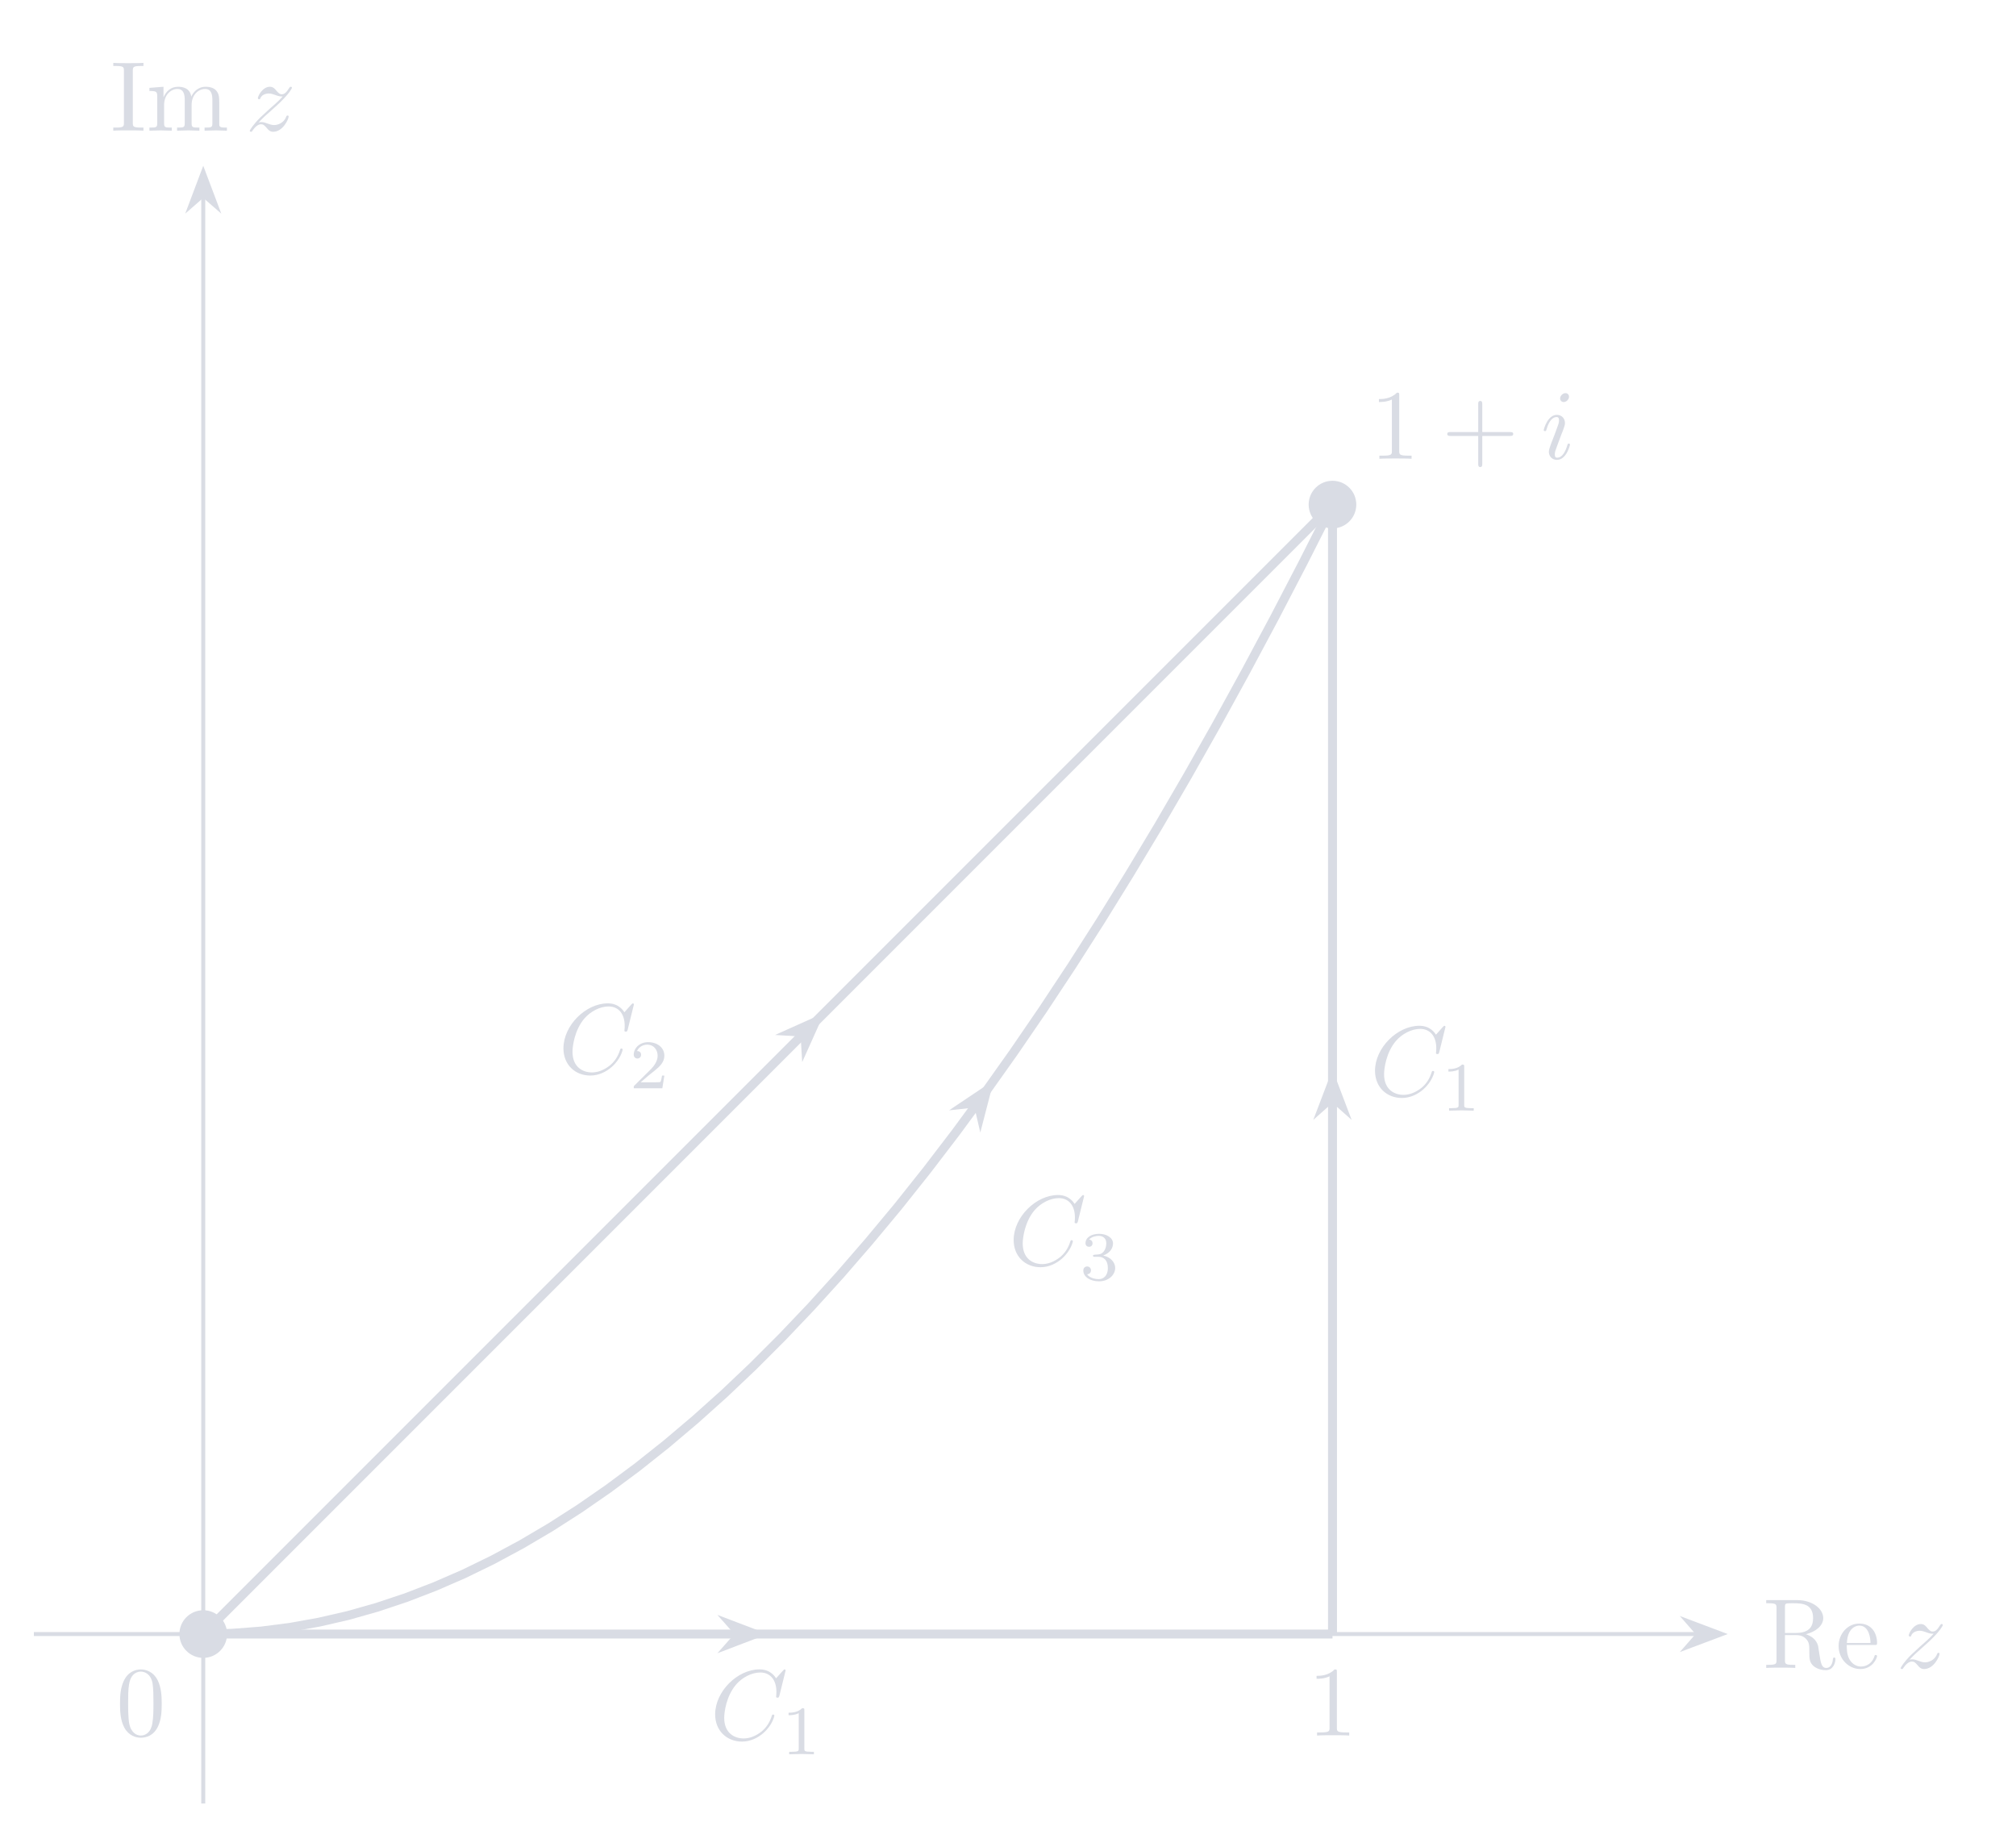
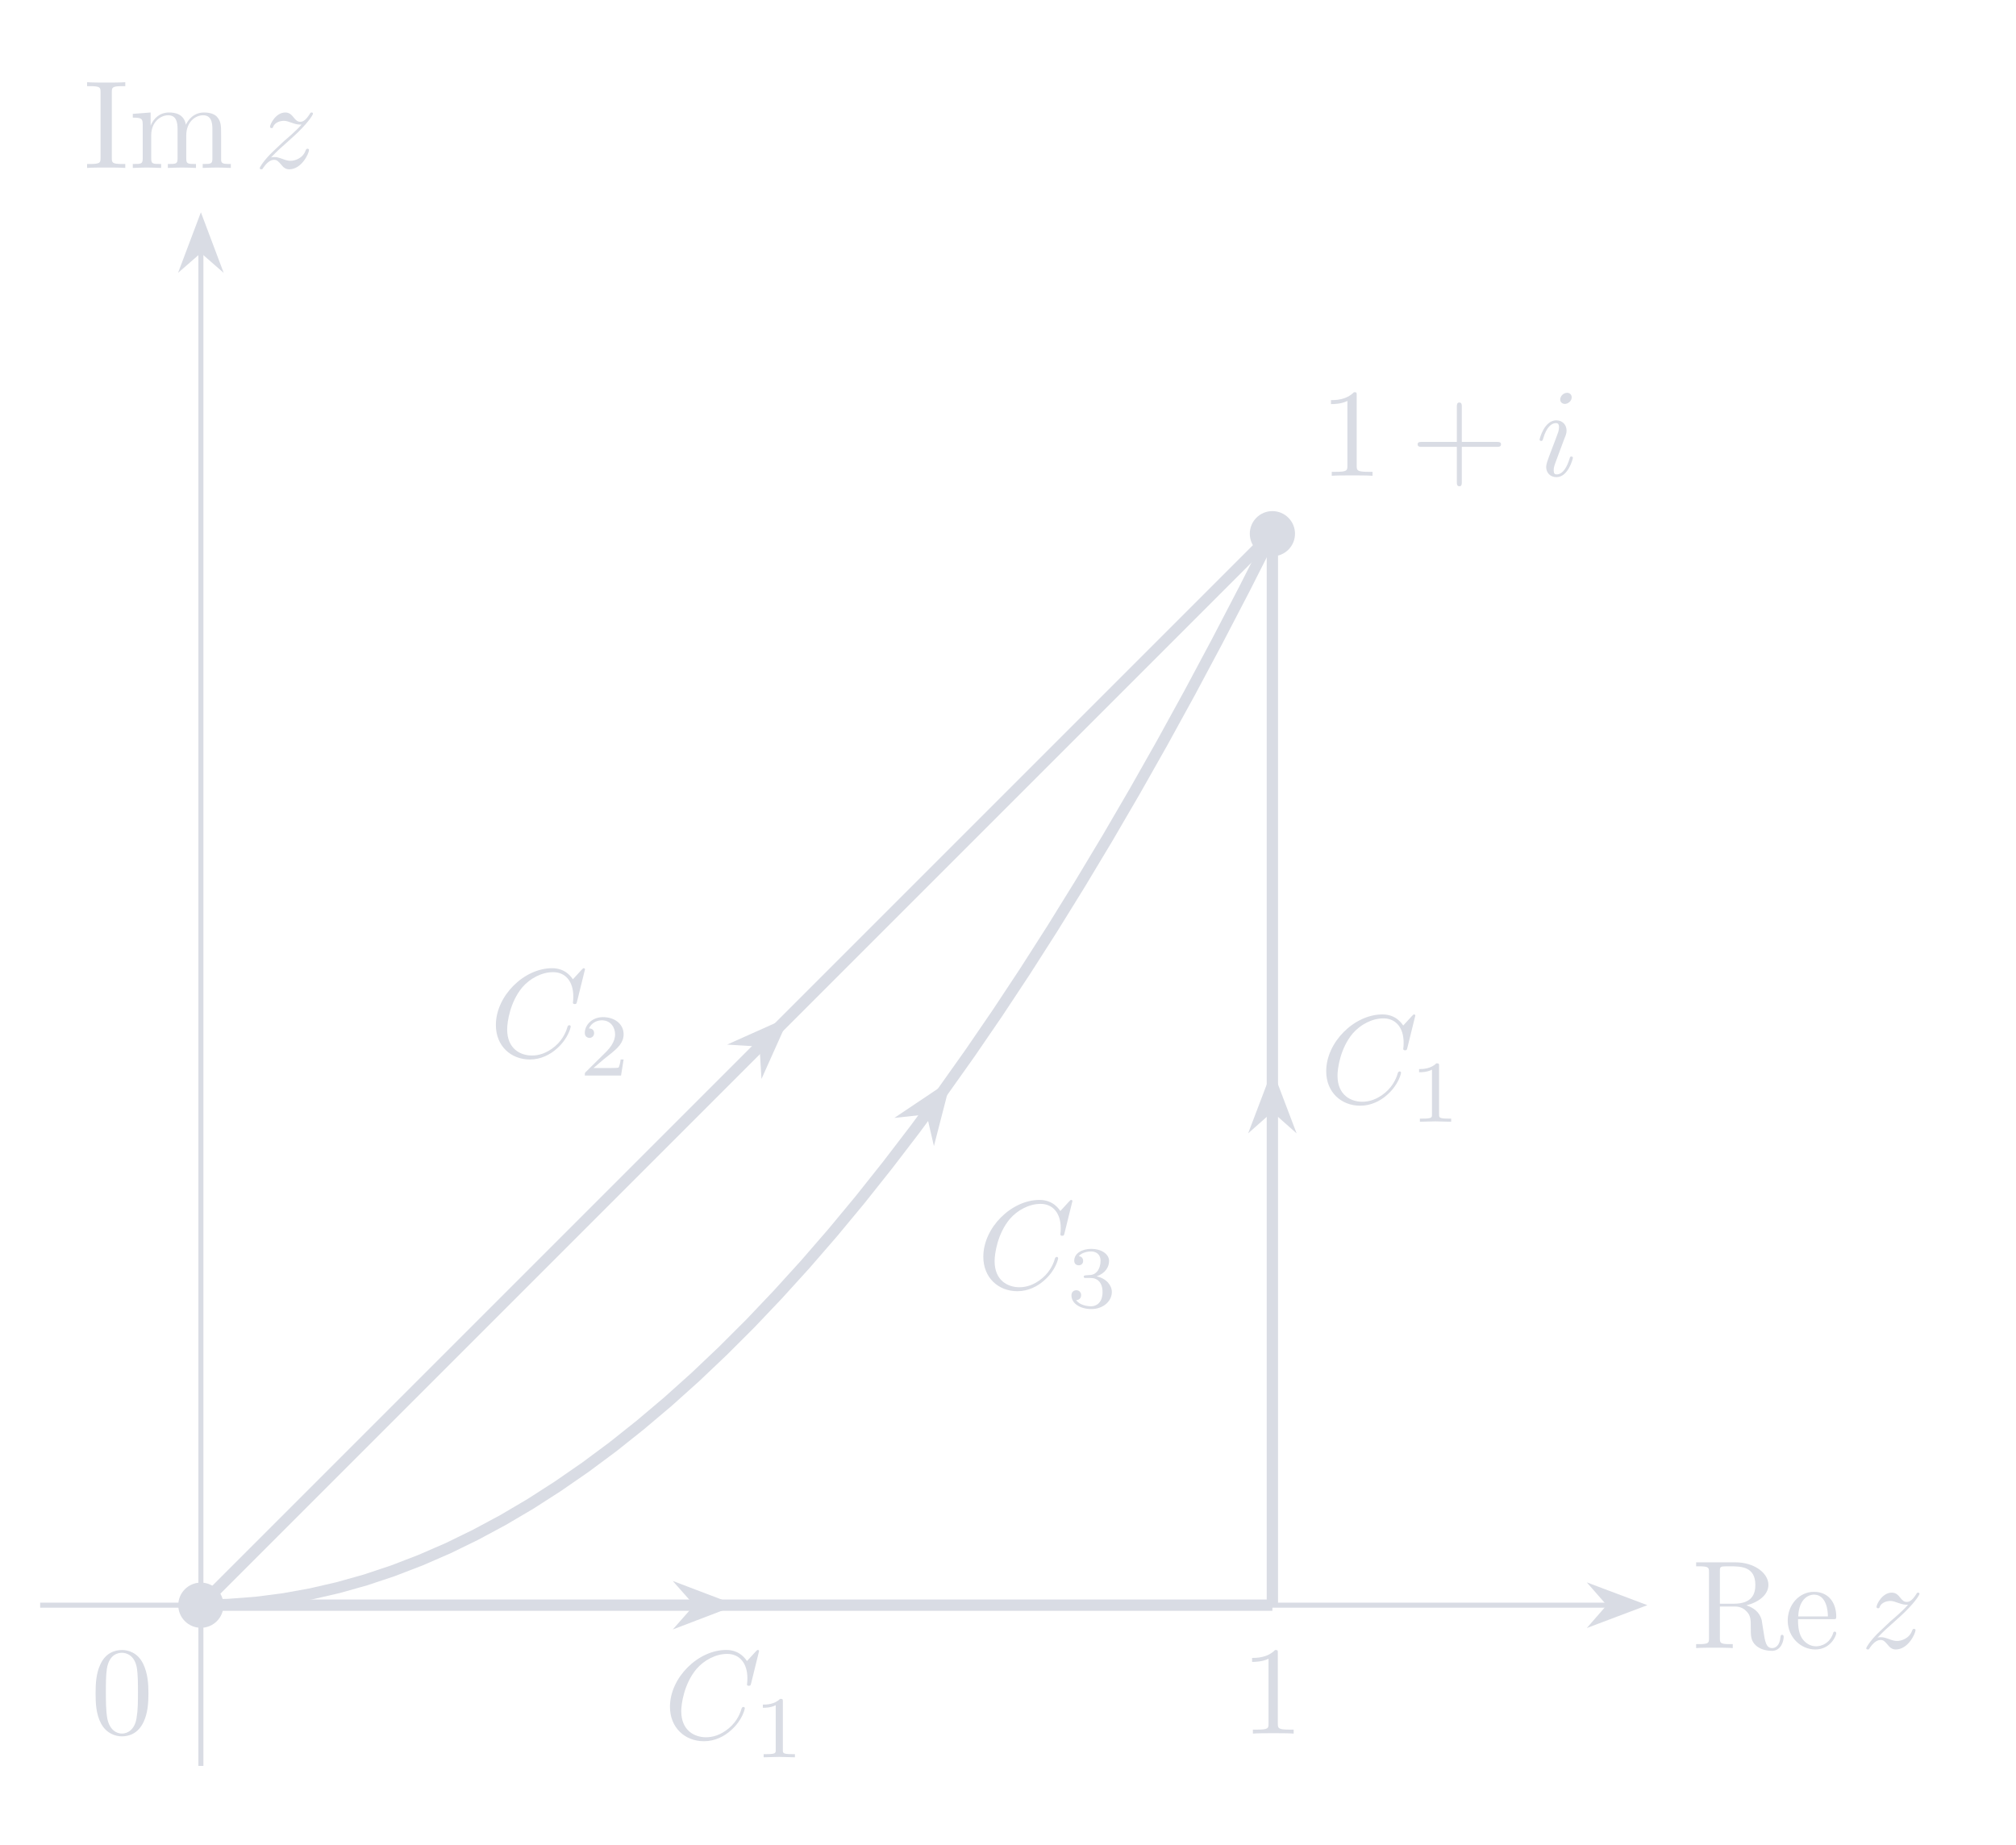
- <svg xmlns="http://www.w3.org/2000/svg" xmlns:xlink="http://www.w3.org/1999/xlink" width="282.22pt" height="257.93pt" viewBox="0 0 201.589 184.234">
+ <svg xmlns="http://www.w3.org/2000/svg" xmlns:xlink="http://www.w3.org/1999/xlink" width="222.70pt" height="203.80pt" viewBox="0 0 159.069 145.569">
  <defs>
    <g>
      <g id="glyph-0-0">
-         <path d="M 2.219 -3.5 L 2.219 -6.078 C 2.219 -6.297 2.219 -6.422 2.438 -6.453 C 2.547 -6.469 2.828 -6.469 3.031 -6.469 C 3.922 -6.469 5.031 -6.422 5.031 -4.984 C 5.031 -4.312 4.797 -3.5 3.328 -3.5 Z M 4.312 -3.375 C 5.281 -3.609 6.047 -4.219 6.047 -4.984 C 6.047 -5.938 4.922 -6.781 3.469 -6.781 L 0.344 -6.781 L 0.344 -6.469 L 0.578 -6.469 C 1.344 -6.469 1.375 -6.359 1.375 -6 L 1.375 -0.781 C 1.375 -0.422 1.344 -0.312 0.578 -0.312 L 0.344 -0.312 L 0.344 0 C 0.703 -0.031 1.406 -0.031 1.797 -0.031 C 2.188 -0.031 2.891 -0.031 3.25 0 L 3.25 -0.312 L 3 -0.312 C 2.25 -0.312 2.219 -0.422 2.219 -0.781 L 2.219 -3.281 L 3.359 -3.281 C 3.516 -3.281 3.938 -3.281 4.281 -2.953 C 4.656 -2.594 4.656 -2.281 4.656 -1.625 C 4.656 -0.969 4.656 -0.578 5.062 -0.203 C 5.484 0.156 6.016 0.219 6.312 0.219 C 7.094 0.219 7.266 -0.594 7.266 -0.875 C 7.266 -0.938 7.266 -1.047 7.141 -1.047 C 7.031 -1.047 7.031 -0.953 7.016 -0.891 C 6.953 -0.172 6.609 0 6.359 0 C 5.875 0 5.797 -0.5 5.656 -1.422 L 5.531 -2.219 C 5.344 -2.859 4.859 -3.188 4.312 -3.375 Z M 4.312 -3.375 " />
+         <path d="M 2.219 -3.5 L 2.219 -6.062 C 2.219 -6.297 2.219 -6.406 2.438 -6.438 C 2.531 -6.453 2.828 -6.453 3.016 -6.453 C 3.906 -6.453 5.016 -6.422 5.016 -4.984 C 5.016 -4.297 4.781 -3.5 3.312 -3.5 Z M 4.312 -3.375 C 5.266 -3.609 6.047 -4.203 6.047 -4.984 C 6.047 -5.938 4.906 -6.766 3.453 -6.766 L 0.344 -6.766 L 0.344 -6.453 L 0.578 -6.453 C 1.344 -6.453 1.359 -6.344 1.359 -6 L 1.359 -0.766 C 1.359 -0.422 1.344 -0.312 0.578 -0.312 L 0.344 -0.312 L 0.344 0 C 0.703 -0.031 1.406 -0.031 1.797 -0.031 C 2.172 -0.031 2.875 -0.031 3.234 0 L 3.234 -0.312 L 3 -0.312 C 2.234 -0.312 2.219 -0.422 2.219 -0.766 L 2.219 -3.281 L 3.359 -3.281 C 3.516 -3.281 3.938 -3.281 4.281 -2.938 C 4.656 -2.578 4.656 -2.281 4.656 -1.609 C 4.656 -0.969 4.656 -0.578 5.062 -0.203 C 5.469 0.156 6.016 0.219 6.312 0.219 C 7.078 0.219 7.25 -0.594 7.25 -0.875 C 7.25 -0.938 7.25 -1.047 7.125 -1.047 C 7.016 -1.047 7.016 -0.953 7 -0.875 C 6.938 -0.172 6.594 0 6.344 0 C 5.859 0 5.781 -0.5 5.641 -1.422 L 5.516 -2.219 C 5.344 -2.859 4.859 -3.188 4.312 -3.375 Z M 4.312 -3.375 " />
      </g>
      <g id="glyph-0-1">
-         <path d="M 1.109 -2.5 C 1.172 -3.984 2 -4.234 2.344 -4.234 C 3.359 -4.234 3.469 -2.891 3.469 -2.5 Z M 1.094 -2.297 L 3.875 -2.297 C 4.094 -2.297 4.125 -2.297 4.125 -2.5 C 4.125 -3.484 3.578 -4.438 2.344 -4.438 C 1.188 -4.438 0.281 -3.422 0.281 -2.188 C 0.281 -0.859 1.312 0.109 2.453 0.109 C 3.672 0.109 4.125 -0.984 4.125 -1.188 C 4.125 -1.281 4.031 -1.297 3.984 -1.297 C 3.906 -1.297 3.875 -1.234 3.859 -1.156 C 3.516 -0.141 2.625 -0.141 2.516 -0.141 C 2.031 -0.141 1.625 -0.438 1.406 -0.797 C 1.094 -1.281 1.094 -1.938 1.094 -2.297 Z M 1.094 -2.297 " />
+         <path d="M 1.109 -2.5 C 1.172 -3.969 2 -4.219 2.344 -4.219 C 3.359 -4.219 3.453 -2.875 3.453 -2.5 Z M 1.094 -2.281 L 3.859 -2.281 C 4.078 -2.281 4.109 -2.281 4.109 -2.5 C 4.109 -3.484 3.578 -4.438 2.344 -4.438 C 1.188 -4.438 0.281 -3.422 0.281 -2.172 C 0.281 -0.859 1.312 0.109 2.453 0.109 C 3.672 0.109 4.109 -0.984 4.109 -1.172 C 4.109 -1.281 4.031 -1.297 3.984 -1.297 C 3.891 -1.297 3.875 -1.234 3.859 -1.156 C 3.5 -0.141 2.609 -0.141 2.516 -0.141 C 2.016 -0.141 1.625 -0.438 1.391 -0.797 C 1.094 -1.281 1.094 -1.938 1.094 -2.281 Z M 1.094 -2.281 " />
      </g>
      <g id="glyph-0-2">
-         <path d="M 2.234 -6 C 2.234 -6.359 2.266 -6.469 3.047 -6.469 L 3.297 -6.469 L 3.297 -6.781 C 2.953 -6.75 2.172 -6.75 1.797 -6.75 C 1.406 -6.75 0.625 -6.75 0.281 -6.781 L 0.281 -6.469 L 0.531 -6.469 C 1.312 -6.469 1.344 -6.359 1.344 -6 L 1.344 -0.781 C 1.344 -0.422 1.312 -0.312 0.531 -0.312 L 0.281 -0.312 L 0.281 0 C 0.625 -0.031 1.406 -0.031 1.781 -0.031 C 2.172 -0.031 2.953 -0.031 3.297 0 L 3.297 -0.312 L 3.047 -0.312 C 2.266 -0.312 2.234 -0.422 2.234 -0.781 Z M 2.234 -6 " />
+         <path d="M 2.234 -6 C 2.234 -6.344 2.266 -6.453 3.047 -6.453 L 3.297 -6.453 L 3.297 -6.766 C 2.953 -6.734 2.172 -6.734 1.797 -6.734 C 1.406 -6.734 0.625 -6.734 0.281 -6.766 L 0.281 -6.453 L 0.531 -6.453 C 1.312 -6.453 1.344 -6.344 1.344 -6 L 1.344 -0.766 C 1.344 -0.422 1.312 -0.312 0.531 -0.312 L 0.281 -0.312 L 0.281 0 C 0.625 -0.031 1.406 -0.031 1.781 -0.031 C 2.172 -0.031 2.953 -0.031 3.297 0 L 3.297 -0.312 L 3.047 -0.312 C 2.266 -0.312 2.234 -0.422 2.234 -0.766 Z M 2.234 -6 " />
      </g>
      <g id="glyph-0-3">
-         <path d="M 1.094 -3.406 L 1.094 -0.75 C 1.094 -0.312 0.984 -0.312 0.312 -0.312 L 0.312 0 C 0.672 -0.016 1.172 -0.031 1.438 -0.031 C 1.703 -0.031 2.219 -0.016 2.547 0 L 2.547 -0.312 C 1.891 -0.312 1.781 -0.312 1.781 -0.75 L 1.781 -2.578 C 1.781 -3.609 2.484 -4.172 3.109 -4.172 C 3.734 -4.172 3.844 -3.625 3.844 -3.062 L 3.844 -0.75 C 3.844 -0.312 3.734 -0.312 3.078 -0.312 L 3.078 0 C 3.422 -0.016 3.922 -0.031 4.203 -0.031 C 4.453 -0.031 4.969 -0.016 5.312 0 L 5.312 -0.312 C 4.641 -0.312 4.531 -0.312 4.531 -0.75 L 4.531 -2.578 C 4.531 -3.609 5.234 -4.172 5.875 -4.172 C 6.5 -4.172 6.609 -3.625 6.609 -3.062 L 6.609 -0.75 C 6.609 -0.312 6.5 -0.312 5.828 -0.312 L 5.828 0 C 6.188 -0.016 6.688 -0.031 6.953 -0.031 C 7.219 -0.031 7.734 -0.016 8.062 0 L 8.062 -0.312 C 7.547 -0.312 7.297 -0.312 7.297 -0.609 L 7.297 -2.5 C 7.297 -3.359 7.297 -3.656 6.984 -4.016 C 6.844 -4.188 6.516 -4.391 5.938 -4.391 C 5.109 -4.391 4.672 -3.797 4.5 -3.406 C 4.359 -4.281 3.625 -4.391 3.188 -4.391 C 2.453 -4.391 2 -3.953 1.719 -3.344 L 1.719 -4.391 L 0.312 -4.281 L 0.312 -3.969 C 1.016 -3.969 1.094 -3.906 1.094 -3.406 Z M 1.094 -3.406 " />
+         <path d="M 1.094 -3.406 L 1.094 -0.75 C 1.094 -0.312 0.984 -0.312 0.312 -0.312 L 0.312 0 C 0.656 -0.016 1.172 -0.031 1.438 -0.031 C 1.688 -0.031 2.203 -0.016 2.547 0 L 2.547 -0.312 C 1.875 -0.312 1.766 -0.312 1.766 -0.75 L 1.766 -2.578 C 1.766 -3.609 2.484 -4.156 3.109 -4.156 C 3.734 -4.156 3.844 -3.625 3.844 -3.062 L 3.844 -0.75 C 3.844 -0.312 3.734 -0.312 3.078 -0.312 L 3.078 0 C 3.422 -0.016 3.922 -0.031 4.188 -0.031 C 4.453 -0.031 4.969 -0.016 5.297 0 L 5.297 -0.312 C 4.641 -0.312 4.531 -0.312 4.531 -0.75 L 4.531 -2.578 C 4.531 -3.609 5.234 -4.156 5.859 -4.156 C 6.484 -4.156 6.594 -3.625 6.594 -3.062 L 6.594 -0.75 C 6.594 -0.312 6.484 -0.312 5.828 -0.312 L 5.828 0 C 6.172 -0.016 6.672 -0.031 6.938 -0.031 C 7.203 -0.031 7.719 -0.016 8.047 0 L 8.047 -0.312 C 7.531 -0.312 7.297 -0.312 7.281 -0.609 L 7.281 -2.5 C 7.281 -3.344 7.281 -3.656 6.969 -4.016 C 6.828 -4.188 6.516 -4.375 5.938 -4.375 C 5.109 -4.375 4.672 -3.781 4.5 -3.406 C 4.359 -4.266 3.625 -4.375 3.188 -4.375 C 2.453 -4.375 1.984 -3.953 1.719 -3.344 L 1.719 -4.375 L 0.312 -4.266 L 0.312 -3.969 C 1.016 -3.969 1.094 -3.891 1.094 -3.406 Z M 1.094 -3.406 " />
      </g>
      <g id="glyph-0-4">
-         <path d="M 4.562 -3.172 C 4.562 -3.969 4.516 -4.766 4.172 -5.5 C 3.703 -6.453 2.891 -6.609 2.484 -6.609 C 1.891 -6.609 1.156 -6.344 0.75 -5.422 C 0.438 -4.75 0.391 -3.969 0.391 -3.172 C 0.391 -2.438 0.422 -1.531 0.828 -0.781 C 1.266 0.016 1.984 0.219 2.469 0.219 C 3 0.219 3.766 0.016 4.203 -0.938 C 4.516 -1.625 4.562 -2.391 4.562 -3.172 Z M 2.469 0 C 2.078 0 1.5 -0.25 1.312 -1.203 C 1.203 -1.797 1.203 -2.703 1.203 -3.297 C 1.203 -3.922 1.203 -4.578 1.297 -5.125 C 1.484 -6.297 2.219 -6.391 2.469 -6.391 C 2.797 -6.391 3.453 -6.219 3.641 -5.234 C 3.734 -4.672 3.734 -3.922 3.734 -3.297 C 3.734 -2.547 3.734 -1.875 3.625 -1.234 C 3.484 -0.297 2.922 0 2.469 0 Z M 2.469 0 " />
+         <path d="M 4.562 -3.172 C 4.562 -3.969 4.5 -4.75 4.156 -5.484 C 3.703 -6.438 2.891 -6.594 2.484 -6.594 C 1.875 -6.594 1.156 -6.344 0.75 -5.422 C 0.438 -4.734 0.391 -3.969 0.391 -3.172 C 0.391 -2.422 0.422 -1.531 0.828 -0.781 C 1.266 0.016 1.984 0.219 2.469 0.219 C 3 0.219 3.75 0.016 4.188 -0.938 C 4.5 -1.609 4.562 -2.391 4.562 -3.172 Z M 2.469 0 C 2.078 0 1.5 -0.25 1.312 -1.203 C 1.203 -1.797 1.203 -2.703 1.203 -3.281 C 1.203 -3.922 1.203 -4.578 1.281 -5.109 C 1.469 -6.297 2.219 -6.375 2.469 -6.375 C 2.797 -6.375 3.453 -6.203 3.641 -5.219 C 3.734 -4.672 3.734 -3.906 3.734 -3.281 C 3.734 -2.547 3.734 -1.875 3.625 -1.234 C 3.484 -0.297 2.906 0 2.469 0 Z M 2.469 0 " />
      </g>
      <g id="glyph-0-5">
-         <path d="M 2.922 -6.344 C 2.922 -6.594 2.922 -6.609 2.688 -6.609 C 2.078 -5.969 1.203 -5.969 0.891 -5.969 L 0.891 -5.672 C 1.078 -5.672 1.672 -5.672 2.188 -5.922 L 2.188 -0.781 C 2.188 -0.422 2.156 -0.312 1.266 -0.312 L 0.938 -0.312 L 0.938 0 C 1.297 -0.031 2.156 -0.031 2.547 -0.031 C 2.953 -0.031 3.812 -0.031 4.156 0 L 4.156 -0.312 L 3.844 -0.312 C 2.953 -0.312 2.922 -0.422 2.922 -0.781 Z M 2.922 -6.344 " />
+         <path d="M 2.906 -6.344 C 2.906 -6.578 2.906 -6.594 2.688 -6.594 C 2.078 -5.969 1.203 -5.969 0.875 -5.969 L 0.875 -5.656 C 1.078 -5.656 1.672 -5.656 2.172 -5.906 L 2.172 -0.781 C 2.172 -0.422 2.156 -0.312 1.266 -0.312 L 0.938 -0.312 L 0.938 0 C 1.281 -0.031 2.156 -0.031 2.547 -0.031 C 2.938 -0.031 3.797 -0.031 4.156 0 L 4.156 -0.312 L 3.828 -0.312 C 2.938 -0.312 2.906 -0.422 2.906 -0.781 Z M 2.906 -6.344 " />
      </g>
      <g id="glyph-0-6">
-         <path d="M 4.062 -2.281 L 6.828 -2.281 C 6.969 -2.281 7.156 -2.281 7.156 -2.484 C 7.156 -2.672 6.969 -2.672 6.828 -2.672 L 4.062 -2.672 L 4.062 -5.453 C 4.062 -5.594 4.062 -5.781 3.859 -5.781 C 3.656 -5.781 3.656 -5.594 3.656 -5.453 L 3.656 -2.672 L 0.891 -2.672 C 0.75 -2.672 0.562 -2.672 0.562 -2.484 C 0.562 -2.281 0.75 -2.281 0.891 -2.281 L 3.656 -2.281 L 3.656 0.5 C 3.656 0.641 3.656 0.828 3.859 0.828 C 4.062 0.828 4.062 0.641 4.062 0.5 Z M 4.062 -2.281 " />
+         <path d="M 4.047 -2.281 L 6.812 -2.281 C 6.953 -2.281 7.141 -2.281 7.141 -2.484 C 7.141 -2.672 6.953 -2.672 6.812 -2.672 L 4.047 -2.672 L 4.047 -5.453 C 4.047 -5.594 4.047 -5.781 3.859 -5.781 C 3.656 -5.781 3.656 -5.594 3.656 -5.453 L 3.656 -2.672 L 0.875 -2.672 C 0.75 -2.672 0.562 -2.672 0.562 -2.484 C 0.562 -2.281 0.75 -2.281 0.875 -2.281 L 3.656 -2.281 L 3.656 0.5 C 3.656 0.641 3.656 0.828 3.859 0.828 C 4.047 0.828 4.047 0.641 4.047 0.5 Z M 4.047 -2.281 " />
      </g>
      <g id="glyph-1-0">
-         <path d="M 1.312 -0.828 C 1.859 -1.406 2.141 -1.641 2.5 -1.953 C 2.5 -1.969 3.109 -2.484 3.469 -2.844 C 4.422 -3.766 4.641 -4.25 4.641 -4.281 C 4.641 -4.391 4.547 -4.391 4.531 -4.391 C 4.453 -4.391 4.422 -4.359 4.375 -4.281 C 4.078 -3.797 3.875 -3.641 3.625 -3.641 C 3.391 -3.641 3.281 -3.797 3.125 -3.953 C 2.938 -4.188 2.766 -4.391 2.438 -4.391 C 1.703 -4.391 1.234 -3.469 1.234 -3.25 C 1.234 -3.203 1.266 -3.141 1.359 -3.141 C 1.453 -3.141 1.469 -3.188 1.484 -3.25 C 1.672 -3.703 2.25 -3.719 2.328 -3.719 C 2.547 -3.719 2.734 -3.656 2.953 -3.578 C 3.359 -3.422 3.469 -3.422 3.719 -3.422 C 3.359 -3 2.531 -2.281 2.344 -2.125 L 1.453 -1.297 C 0.781 -0.625 0.422 -0.062 0.422 0.016 C 0.422 0.109 0.531 0.109 0.547 0.109 C 0.625 0.109 0.641 0.094 0.703 -0.016 C 0.938 -0.359 1.234 -0.641 1.547 -0.641 C 1.781 -0.641 1.875 -0.547 2.125 -0.266 C 2.297 -0.047 2.469 0.109 2.766 0.109 C 3.734 0.109 4.312 -1.156 4.312 -1.422 C 4.312 -1.469 4.281 -1.516 4.203 -1.516 C 4.109 -1.516 4.094 -1.453 4.062 -1.391 C 3.828 -0.75 3.188 -0.562 2.875 -0.562 C 2.672 -0.562 2.484 -0.609 2.281 -0.688 C 1.938 -0.812 1.797 -0.859 1.594 -0.859 C 1.562 -0.859 1.406 -0.859 1.312 -0.828 Z M 1.312 -0.828 " />
+         <path d="M 1.312 -0.828 C 1.859 -1.391 2.141 -1.641 2.5 -1.953 C 2.5 -1.969 3.109 -2.484 3.469 -2.844 C 4.406 -3.766 4.625 -4.234 4.625 -4.281 C 4.625 -4.375 4.531 -4.375 4.516 -4.375 C 4.453 -4.375 4.422 -4.359 4.375 -4.266 C 4.078 -3.797 3.859 -3.641 3.625 -3.641 C 3.391 -3.641 3.266 -3.781 3.125 -3.953 C 2.938 -4.188 2.766 -4.375 2.438 -4.375 C 1.688 -4.375 1.234 -3.453 1.234 -3.25 C 1.234 -3.203 1.266 -3.141 1.359 -3.141 C 1.453 -3.141 1.469 -3.188 1.484 -3.25 C 1.672 -3.703 2.25 -3.719 2.328 -3.719 C 2.531 -3.719 2.719 -3.641 2.953 -3.562 C 3.344 -3.422 3.453 -3.422 3.719 -3.422 C 3.359 -2.984 2.531 -2.281 2.344 -2.125 L 1.453 -1.281 C 0.766 -0.625 0.422 -0.062 0.422 0.016 C 0.422 0.109 0.531 0.109 0.547 0.109 C 0.625 0.109 0.641 0.094 0.703 -0.016 C 0.938 -0.359 1.234 -0.641 1.547 -0.641 C 1.766 -0.641 1.875 -0.547 2.125 -0.25 C 2.281 -0.047 2.469 0.109 2.75 0.109 C 3.734 0.109 4.312 -1.156 4.312 -1.422 C 4.312 -1.469 4.266 -1.516 4.188 -1.516 C 4.094 -1.516 4.078 -1.453 4.047 -1.391 C 3.828 -0.75 3.188 -0.562 2.859 -0.562 C 2.672 -0.562 2.484 -0.609 2.281 -0.688 C 1.938 -0.812 1.797 -0.859 1.578 -0.859 C 1.562 -0.859 1.406 -0.859 1.312 -0.828 Z M 1.312 -0.828 " />
      </g>
      <g id="glyph-1-1">
-         <path d="M 2.812 -6.203 C 2.812 -6.406 2.672 -6.562 2.453 -6.562 C 2.188 -6.562 1.922 -6.297 1.922 -6.031 C 1.922 -5.844 2.047 -5.672 2.297 -5.672 C 2.516 -5.672 2.812 -5.906 2.812 -6.203 Z M 2.062 -2.469 C 2.188 -2.766 2.188 -2.781 2.281 -3.047 C 2.359 -3.25 2.406 -3.391 2.406 -3.578 C 2.406 -4.016 2.094 -4.391 1.594 -4.391 C 0.672 -4.391 0.281 -2.953 0.281 -2.859 C 0.281 -2.766 0.391 -2.766 0.406 -2.766 C 0.5 -2.766 0.516 -2.781 0.562 -2.938 C 0.828 -3.875 1.234 -4.172 1.562 -4.172 C 1.641 -4.172 1.812 -4.172 1.812 -3.844 C 1.812 -3.641 1.75 -3.438 1.703 -3.328 C 1.625 -3.078 1.188 -1.922 1.016 -1.5 C 0.922 -1.234 0.797 -0.906 0.797 -0.703 C 0.797 -0.234 1.125 0.109 1.609 0.109 C 2.547 0.109 2.906 -1.328 2.906 -1.422 C 2.906 -1.516 2.812 -1.516 2.781 -1.516 C 2.688 -1.516 2.688 -1.484 2.641 -1.344 C 2.453 -0.719 2.141 -0.109 1.625 -0.109 C 1.453 -0.109 1.391 -0.203 1.391 -0.438 C 1.391 -0.688 1.453 -0.828 1.672 -1.422 Z M 2.062 -2.469 " />
+         <path d="M 2.812 -6.188 C 2.812 -6.391 2.672 -6.547 2.453 -6.547 C 2.172 -6.547 1.906 -6.297 1.906 -6.016 C 1.906 -5.828 2.047 -5.672 2.281 -5.672 C 2.516 -5.672 2.812 -5.891 2.812 -6.188 Z M 2.062 -2.469 C 2.172 -2.75 2.172 -2.781 2.281 -3.047 C 2.359 -3.234 2.406 -3.375 2.406 -3.562 C 2.406 -4.016 2.094 -4.375 1.594 -4.375 C 0.656 -4.375 0.281 -2.938 0.281 -2.859 C 0.281 -2.75 0.391 -2.75 0.406 -2.75 C 0.5 -2.75 0.516 -2.781 0.562 -2.938 C 0.828 -3.859 1.234 -4.156 1.562 -4.156 C 1.641 -4.156 1.812 -4.156 1.812 -3.844 C 1.812 -3.641 1.75 -3.422 1.703 -3.328 C 1.625 -3.078 1.172 -1.922 1.016 -1.5 C 0.922 -1.234 0.797 -0.906 0.797 -0.703 C 0.797 -0.234 1.125 0.109 1.609 0.109 C 2.531 0.109 2.906 -1.328 2.906 -1.422 C 2.906 -1.516 2.812 -1.516 2.781 -1.516 C 2.688 -1.516 2.688 -1.484 2.641 -1.344 C 2.453 -0.719 2.125 -0.109 1.625 -0.109 C 1.453 -0.109 1.391 -0.203 1.391 -0.438 C 1.391 -0.688 1.453 -0.828 1.672 -1.422 Z M 2.062 -2.469 " />
      </g>
      <g id="glyph-1-2">
-         <path d="M 7.547 -6.891 C 7.547 -6.922 7.516 -7 7.438 -7 C 7.406 -7 7.391 -6.984 7.281 -6.875 L 6.594 -6.109 C 6.5 -6.25 6.047 -7 4.938 -7 C 2.734 -7 0.5 -4.797 0.5 -2.5 C 0.5 -0.859 1.672 0.219 3.188 0.219 C 4.047 0.219 4.797 -0.172 5.328 -0.641 C 6.25 -1.453 6.422 -2.344 6.422 -2.375 C 6.422 -2.484 6.312 -2.484 6.297 -2.484 C 6.234 -2.484 6.188 -2.453 6.172 -2.375 C 6.078 -2.094 5.859 -1.391 5.172 -0.812 C 4.484 -0.266 3.859 -0.094 3.344 -0.094 C 2.453 -0.094 1.406 -0.609 1.406 -2.156 C 1.406 -2.719 1.609 -4.328 2.594 -5.484 C 3.203 -6.188 4.141 -6.688 5.016 -6.688 C 6.031 -6.688 6.625 -5.922 6.625 -4.766 C 6.625 -4.375 6.594 -4.359 6.594 -4.266 C 6.594 -4.172 6.703 -4.172 6.734 -4.172 C 6.859 -4.172 6.859 -4.188 6.922 -4.359 Z M 7.547 -6.891 " />
+         <path d="M 7.531 -6.891 C 7.531 -6.922 7.516 -6.984 7.422 -6.984 C 7.391 -6.984 7.375 -6.969 7.266 -6.859 L 6.578 -6.109 C 6.484 -6.234 6.031 -6.984 4.938 -6.984 C 2.719 -6.984 0.5 -4.797 0.5 -2.5 C 0.5 -0.859 1.672 0.219 3.188 0.219 C 4.047 0.219 4.797 -0.172 5.312 -0.641 C 6.234 -1.453 6.406 -2.344 6.406 -2.375 C 6.406 -2.484 6.312 -2.484 6.297 -2.484 C 6.234 -2.484 6.188 -2.453 6.156 -2.375 C 6.078 -2.094 5.844 -1.391 5.156 -0.812 C 4.484 -0.25 3.859 -0.094 3.344 -0.094 C 2.453 -0.094 1.391 -0.609 1.391 -2.156 C 1.391 -2.719 1.609 -4.312 2.594 -5.484 C 3.203 -6.188 4.125 -6.672 5.016 -6.672 C 6.016 -6.672 6.609 -5.906 6.609 -4.766 C 6.609 -4.375 6.578 -4.359 6.578 -4.266 C 6.578 -4.156 6.688 -4.156 6.719 -4.156 C 6.859 -4.156 6.859 -4.188 6.906 -4.359 Z M 7.531 -6.891 " />
      </g>
      <g id="glyph-2-0">
        <path d="M 2.328 -4.406 C 2.328 -4.594 2.312 -4.609 2.109 -4.609 C 1.672 -4.172 1.047 -4.156 0.75 -4.156 L 0.75 -3.906 C 0.922 -3.906 1.375 -3.906 1.766 -4.109 L 1.766 -0.562 C 1.766 -0.344 1.766 -0.25 1.062 -0.25 L 0.812 -0.25 L 0.812 0 C 0.922 0 1.781 -0.031 2.047 -0.031 C 2.25 -0.031 3.125 0 3.281 0 L 3.281 -0.25 L 3.016 -0.25 C 2.328 -0.25 2.328 -0.344 2.328 -0.562 Z M 2.328 -4.406 " />
      </g>
      <g id="glyph-2-1">
        <path d="M 3.5 -1.266 L 3.266 -1.266 C 3.25 -1.109 3.172 -0.703 3.094 -0.625 C 3.031 -0.594 2.5 -0.594 2.406 -0.594 L 1.125 -0.594 C 1.859 -1.234 2.094 -1.422 2.516 -1.75 C 3.031 -2.172 3.5 -2.594 3.5 -3.25 C 3.5 -4.094 2.766 -4.609 1.875 -4.609 C 1.016 -4.609 0.438 -4 0.438 -3.359 C 0.438 -3.016 0.734 -2.969 0.812 -2.969 C 0.969 -2.969 1.172 -3.094 1.172 -3.344 C 1.172 -3.469 1.125 -3.719 0.766 -3.719 C 0.984 -4.203 1.453 -4.359 1.781 -4.359 C 2.469 -4.359 2.828 -3.812 2.828 -3.25 C 2.828 -2.656 2.406 -2.172 2.172 -1.922 L 0.5 -0.266 C 0.438 -0.203 0.438 -0.188 0.438 0 L 3.297 0 Z M 3.5 -1.266 " />
      </g>
      <g id="glyph-2-2">
        <path d="M 1.891 -2.312 C 2.438 -2.312 2.828 -1.938 2.828 -1.203 C 2.828 -0.344 2.328 -0.078 1.922 -0.078 C 1.641 -0.078 1.031 -0.156 0.75 -0.562 C 1.062 -0.578 1.141 -0.812 1.141 -0.953 C 1.141 -1.172 0.984 -1.344 0.766 -1.344 C 0.562 -1.344 0.375 -1.219 0.375 -0.938 C 0.375 -0.281 1.094 0.141 1.938 0.141 C 2.906 0.141 3.562 -0.5 3.562 -1.203 C 3.562 -1.734 3.125 -2.281 2.359 -2.438 C 3.094 -2.703 3.344 -3.219 3.344 -3.656 C 3.344 -4.203 2.719 -4.609 1.953 -4.609 C 1.172 -4.609 0.594 -4.234 0.594 -3.672 C 0.594 -3.438 0.75 -3.312 0.953 -3.312 C 1.172 -3.312 1.297 -3.469 1.297 -3.656 C 1.297 -3.859 1.172 -4.016 0.953 -4.031 C 1.188 -4.328 1.672 -4.406 1.922 -4.406 C 2.234 -4.406 2.672 -4.25 2.672 -3.656 C 2.672 -3.359 2.578 -3.031 2.406 -2.828 C 2.172 -2.562 1.984 -2.547 1.625 -2.531 C 1.453 -2.516 1.438 -2.516 1.406 -2.5 C 1.391 -2.5 1.344 -2.484 1.344 -2.422 C 1.344 -2.312 1.406 -2.312 1.516 -2.312 Z M 1.891 -2.312 " />
      </g>
    </g>
  </defs>
-   <path fill="none" stroke-width="0.399" stroke-linecap="butt" stroke-linejoin="miter" stroke="#d9dce4" stroke-opacity="1" stroke-miterlimit="10" d="M -17.008 0 L 150.008 0 " transform="matrix(0.995859, 0, 0, -0.995859, 20.32408, 163.3598)" />
-   <path fill-rule="nonzero" fill="#d9dce4" fill-opacity="1" stroke-width="0.399" stroke-linecap="butt" stroke-linejoin="miter" stroke="#d9dce4" stroke-opacity="1" stroke-miterlimit="10" d="M 4.215 0 L 0.642 1.346 L 1.819 0 L 0.642 -1.345 Z M 4.215 0 " transform="matrix(0.995859, 0, 0, -0.995859, 168.0014, 163.3598)" />
+   <path fill="none" stroke-width="0.399" stroke-linecap="butt" stroke-linejoin="miter" stroke="#d9dce4" stroke-opacity="1" stroke-miterlimit="10" d="M -12.756 0.002 L 111.741 0.002 " transform="matrix(0.994181, 0, 0, -0.994181, 15.85023, 126.6582)" />
+   <path fill-rule="nonzero" fill="#d9dce4" fill-opacity="1" stroke-width="0.399" stroke-linecap="butt" stroke-linejoin="miter" stroke="#d9dce4" stroke-opacity="1" stroke-miterlimit="10" d="M 4.213 0.002 L 0.642 1.346 L 1.817 0.002 L 0.642 -1.346 Z M 4.213 0.002 " transform="matrix(0.994181, 0, 0, -0.994181, 125.233, 126.6582)" />
  <g fill="#d9dce4" fill-opacity="1">
-     <use xlink:href="#glyph-0-0" x="176.267" y="166.75" />
-     <use xlink:href="#glyph-0-1" x="183.57" y="166.75" />
+     <use xlink:href="#glyph-0-0" x="133.486" y="130.042" />
+     <use xlink:href="#glyph-0-1" x="140.777" y="130.042" />
  </g>
  <g fill="#d9dce4" fill-opacity="1">
-     <use xlink:href="#glyph-1-0" x="189.633" y="166.75" />
+     <use xlink:href="#glyph-1-0" x="146.83" y="130.042" />
  </g>
-   <path fill="none" stroke-width="0.399" stroke-linecap="butt" stroke-linejoin="miter" stroke="#d9dce4" stroke-opacity="1" stroke-miterlimit="10" d="M 0 -17.008 L 0 144.34 " transform="matrix(0.995859, 0, 0, -0.995859, 20.32408, 163.3598)" />
-   <path fill-rule="nonzero" fill="#d9dce4" fill-opacity="1" stroke-width="0.399" stroke-linecap="butt" stroke-linejoin="miter" stroke="#d9dce4" stroke-opacity="1" stroke-miterlimit="10" d="M 4.213 -0 L 0.644 1.345 L 1.817 -0 L 0.644 -1.346 Z M 4.213 -0 " transform="matrix(0, -0.995859, -0.995859, 0, 20.32408, 21.32869)" />
+   <path fill="none" stroke-width="0.399" stroke-linecap="butt" stroke-linejoin="miter" stroke="#d9dce4" stroke-opacity="1" stroke-miterlimit="10" d="M 0.001 -12.756 L 0.001 107.491 " transform="matrix(0.994181, 0, 0, -0.994181, 15.85023, 126.6582)" />
+   <path fill-rule="nonzero" fill="#d9dce4" fill-opacity="1" stroke-width="0.399" stroke-linecap="butt" stroke-linejoin="miter" stroke="#d9dce4" stroke-opacity="1" stroke-miterlimit="10" d="M 4.215 -0.001 L 0.643 1.346 L 1.818 -0.001 L 0.643 -1.345 Z M 4.215 -0.001 " transform="matrix(0, -0.994181, -0.994181, 0, 15.85023, 21.50295)" />
  <g fill="#d9dce4" fill-opacity="1">
-     <use xlink:href="#glyph-0-2" x="11.047" y="13.063" />
-     <use xlink:href="#glyph-0-3" x="14.629" y="13.063" />
+     <use xlink:href="#glyph-0-2" x="6.589" y="13.251" />
+     <use xlink:href="#glyph-0-3" x="10.166" y="13.251" />
  </g>
  <g fill="#d9dce4" fill-opacity="1">
-     <use xlink:href="#glyph-1-0" x="24.552" y="13.063" />
+     <use xlink:href="#glyph-1-0" x="20.071" y="13.251" />
  </g>
-   <path fill="none" stroke-width="0.897" stroke-linecap="butt" stroke-linejoin="miter" stroke="#d9dce4" stroke-opacity="1" stroke-miterlimit="10" d="M 0 0 L 113.388 0 " transform="matrix(0.995859, 0, 0, -0.995859, 20.32408, 163.3598)" />
-   <path fill-rule="nonzero" fill="#d9dce4" fill-opacity="1" stroke-width="0.841" stroke-linecap="butt" stroke-linejoin="miter" stroke="#d9dce4" stroke-opacity="1" stroke-miterlimit="10" d="M 3.783 0 L 1.359 0.922 L 2.175 0 L 1.359 -0.925 Z M 3.783 0 " transform="matrix(0.995859, 0, 0, -0.995859, 71.82218, 163.3598)" />
-   <path fill="none" stroke-width="0.897" stroke-linecap="butt" stroke-linejoin="miter" stroke="#d9dce4" stroke-opacity="1" stroke-miterlimit="10" d="M 113.388 0 L 113.388 113.388 " transform="matrix(0.995859, 0, 0, -0.995859, 20.32408, 163.3598)" />
-   <path fill-rule="nonzero" fill="#d9dce4" fill-opacity="1" stroke-width="0.841" stroke-linecap="butt" stroke-linejoin="miter" stroke="#d9dce4" stroke-opacity="1" stroke-miterlimit="10" d="M 3.784 -0 L 1.356 0.925 L 2.175 -0 L 1.356 -0.922 Z M 3.784 -0 " transform="matrix(0, -0.995859, -0.995859, 0, 133.2418, 111.8617)" />
-   <path fill="none" stroke-width="0.897" stroke-linecap="butt" stroke-linejoin="miter" stroke="#d9dce4" stroke-opacity="1" stroke-miterlimit="10" d="M 0 0 L 113.388 113.388 " transform="matrix(0.995859, 0, 0, -0.995859, 20.32408, 163.3598)" />
-   <path fill-rule="nonzero" fill="#d9dce4" fill-opacity="1" stroke-width="0.841" stroke-linecap="butt" stroke-linejoin="miter" stroke="#d9dce4" stroke-opacity="1" stroke-miterlimit="10" d="M 3.785 0 L 1.358 0.924 L 2.176 0 L 1.358 -0.923 Z M 3.785 0 " transform="matrix(0.704172, -0.704172, -0.704172, -0.704172, 78.92456, 104.7593)" />
-   <path fill="none" stroke-width="0.897" stroke-linecap="butt" stroke-linejoin="miter" stroke="#d9dce4" stroke-opacity="1" stroke-miterlimit="10" d="M 0 0 L 2.907 0.075 L 5.813 0.299 L 8.72 0.671 L 11.626 1.193 L 14.533 1.86 L 17.44 2.683 L 20.346 3.652 L 23.253 4.77 L 26.159 6.033 L 29.066 7.449 L 31.972 9.014 L 34.879 10.728 L 37.786 12.592 L 40.692 14.604 L 43.599 16.765 L 46.505 19.075 L 49.412 21.535 L 52.318 24.139 L 55.225 26.897 L 58.131 29.804 L 61.038 32.859 L 63.945 36.064 L 66.851 39.418 L 69.762 42.916 L 72.668 46.568 L 75.575 50.369 L 78.481 54.319 L 81.388 58.418 L 84.294 62.662 L 87.201 67.059 L 90.108 71.605 L 93.014 76.301 L 95.921 81.141 L 98.827 86.134 L 101.734 91.277 L 104.64 96.568 L 107.547 102.005 L 110.454 107.594 L 113.36 113.333 " transform="matrix(0.995859, 0, 0, -0.995859, 20.32408, 163.3598)" />
-   <path fill-rule="nonzero" fill="#d9dce4" fill-opacity="1" stroke-width="0.841" stroke-linecap="butt" stroke-linejoin="miter" stroke="#d9dce4" stroke-opacity="1" stroke-miterlimit="10" d="M 3.785 0 L 1.356 0.923 L 2.175 -0.002 L 1.357 -0.923 Z M 3.785 0 " transform="matrix(0.576015, -0.812283, -0.812283, -0.576015, 96.51538, 112.0354)" />
-   <path fill-rule="nonzero" fill="#d9dce4" fill-opacity="1" d="M 22.707 163.359 C 22.707 162.043 21.641 160.98 20.324 160.98 C 19.008 160.98 17.941 162.043 17.941 163.359 C 17.941 164.676 19.008 165.742 20.324 165.742 C 21.641 165.742 22.707 164.676 22.707 163.359 Z M 22.707 163.359 " />
+   <path fill="none" stroke-width="0.897" stroke-linecap="butt" stroke-linejoin="miter" stroke="#d9dce4" stroke-opacity="1" stroke-miterlimit="10" d="M 0.001 0.002 L 85.039 0.002 " transform="matrix(0.994181, 0, 0, -0.994181, 15.85023, 126.6582)" />
+   <path fill-rule="nonzero" fill="#d9dce4" fill-opacity="1" stroke-width="0.841" stroke-linecap="butt" stroke-linejoin="miter" stroke="#d9dce4" stroke-opacity="1" stroke-miterlimit="10" d="M 3.785 0.002 L 1.357 0.925 L 2.174 0.002 L 1.357 -0.925 Z M 3.785 0.002 " transform="matrix(0.994181, 0, 0, -0.994181, 53.1706, 126.6582)" />
+   <path fill="none" stroke-width="0.897" stroke-linecap="butt" stroke-linejoin="miter" stroke="#d9dce4" stroke-opacity="1" stroke-miterlimit="10" d="M 85.039 0.002 L 85.039 85.04 " transform="matrix(0.994181, 0, 0, -0.994181, 15.85023, 126.6582)" />
+   <path fill-rule="nonzero" fill="#d9dce4" fill-opacity="1" stroke-width="0.841" stroke-linecap="butt" stroke-linejoin="miter" stroke="#d9dce4" stroke-opacity="1" stroke-miterlimit="10" d="M 3.786 0.001 L 1.357 0.925 L 2.175 0.001 L 1.357 -0.922 Z M 3.786 0.001 " transform="matrix(0, -0.994181, -0.994181, 0, 100.3958, 89.33782)" />
+   <path fill="none" stroke-width="0.897" stroke-linecap="butt" stroke-linejoin="miter" stroke="#d9dce4" stroke-opacity="1" stroke-miterlimit="10" d="M 0.001 0.002 L 85.039 85.04 " transform="matrix(0.994181, 0, 0, -0.994181, 15.85023, 126.6582)" />
+   <path fill-rule="nonzero" fill="#d9dce4" fill-opacity="1" stroke-width="0.841" stroke-linecap="butt" stroke-linejoin="miter" stroke="#d9dce4" stroke-opacity="1" stroke-miterlimit="10" d="M 3.783 0 L 1.357 0.926 L 2.177 0 L 1.357 -0.925 Z M 3.783 0 " transform="matrix(0.702986, -0.702986, -0.702986, -0.702986, 58.79407, 83.71435)" />
+   <path fill="none" stroke-width="0.897" stroke-linecap="butt" stroke-linejoin="miter" stroke="#d9dce4" stroke-opacity="1" stroke-miterlimit="10" d="M 0.001 0.002 L 2.178 0.057 L 4.359 0.222 L 6.539 0.501 L 8.72 0.894 L 10.901 1.397 L 13.081 2.01 L 15.258 2.737 L 17.439 3.577 L 19.619 4.524 L 21.8 5.589 L 23.981 6.76 L 26.161 8.045 L 28.338 9.444 L 30.519 10.952 L 32.699 12.571 L 34.88 14.308 L 37.061 16.151 L 39.241 18.107 L 41.418 20.174 L 43.599 22.351 L 45.779 24.645 L 47.96 27.046 L 50.141 29.561 L 52.321 32.189 L 54.498 34.928 L 56.679 37.776 L 58.859 40.739 L 61.04 43.812 L 63.221 46.998 L 65.401 50.295 L 67.578 53.701 L 69.759 57.226 L 71.939 60.856 L 74.12 64.6 L 76.301 68.455 L 78.481 72.423 L 80.658 76.502 L 82.839 80.694 L 85.019 85 " transform="matrix(0.994181, 0, 0, -0.994181, 15.85023, 126.6582)" />
+   <path fill-rule="nonzero" fill="#d9dce4" fill-opacity="1" stroke-width="0.841" stroke-linecap="butt" stroke-linejoin="miter" stroke="#d9dce4" stroke-opacity="1" stroke-miterlimit="10" d="M 3.782 0.001 L 1.355 0.924 L 2.176 -0.002 L 1.356 -0.925 Z M 3.782 0.001 " transform="matrix(0.575064, -0.810924, -0.810924, -0.575064, 72.18115, 89.23975)" />
+   <path fill-rule="nonzero" fill="#d9dce4" fill-opacity="1" d="M 17.633 126.656 C 17.633 125.672 16.836 124.875 15.852 124.875 C 14.867 124.875 14.066 125.672 14.066 126.656 C 14.066 127.645 14.867 128.441 15.852 128.441 C 16.836 128.441 17.633 127.645 17.633 126.656 Z M 17.633 126.656 " />
  <g fill="#d9dce4" fill-opacity="1">
-     <use xlink:href="#glyph-0-4" x="11.61" y="173.507" />
+     <use xlink:href="#glyph-0-4" x="7.151" y="136.788" />
  </g>
-   <path fill-rule="nonzero" fill="#d9dce4" fill-opacity="1" d="M 135.621 50.441 C 135.621 49.125 134.559 48.062 133.242 48.062 C 131.926 48.062 130.859 49.125 130.859 50.441 C 130.859 51.758 131.926 52.824 133.242 52.824 C 134.559 52.824 135.621 51.758 135.621 50.441 Z M 135.621 50.441 " />
+   <path fill-rule="nonzero" fill="#d9dce4" fill-opacity="1" d="M 102.18 42.113 C 102.18 41.129 101.379 40.328 100.395 40.328 C 99.41 40.328 98.613 41.129 98.613 42.113 C 98.613 43.098 99.41 43.895 100.395 43.895 C 101.379 43.895 102.18 43.098 102.18 42.113 Z M 102.18 42.113 " />
  <g fill="#d9dce4" fill-opacity="1">
-     <use xlink:href="#glyph-0-5" x="136.994" y="45.863" />
+     <use xlink:href="#glyph-0-5" x="104.142" y="37.541" />
  </g>
  <g fill="#d9dce4" fill-opacity="1">
-     <use xlink:href="#glyph-0-6" x="144.157" y="45.863" />
+     <use xlink:href="#glyph-0-6" x="111.294" y="37.541" />
  </g>
  <g fill="#d9dce4" fill-opacity="1">
-     <use xlink:href="#glyph-1-1" x="154.081" y="45.863" />
+     <use xlink:href="#glyph-1-1" x="121.2" y="37.541" />
  </g>
  <g fill="#d9dce4" fill-opacity="1">
-     <use xlink:href="#glyph-0-5" x="130.76" y="173.507" />
+     <use xlink:href="#glyph-0-5" x="97.919" y="136.788" />
  </g>
  <g fill="#d9dce4" fill-opacity="1">
-     <use xlink:href="#glyph-1-2" x="71.011" y="173.892" />
+     <use xlink:href="#glyph-1-2" x="52.362" y="137.173" />
  </g>
  <g fill="#d9dce4" fill-opacity="1">
-     <use xlink:href="#glyph-2-0" x="78.103" y="175.381" />
+     <use xlink:href="#glyph-2-0" x="59.441" y="138.659" />
  </g>
  <g fill="#d9dce4" fill-opacity="1">
-     <use xlink:href="#glyph-1-2" x="136.994" y="109.548" />
+     <use xlink:href="#glyph-1-2" x="104.142" y="87.027" />
  </g>
  <g fill="#d9dce4" fill-opacity="1">
-     <use xlink:href="#glyph-2-0" x="144.085" y="111.035" />
+     <use xlink:href="#glyph-2-0" x="111.221" y="88.512" />
  </g>
  <g fill="#d9dce4" fill-opacity="1">
-     <use xlink:href="#glyph-1-2" x="55.841" y="107.306" />
+     <use xlink:href="#glyph-1-2" x="38.626" y="83.38" />
  </g>
  <g fill="#d9dce4" fill-opacity="1">
-     <use xlink:href="#glyph-2-1" x="62.932" y="108.795" />
+     <use xlink:href="#glyph-2-1" x="45.705" y="84.866" />
  </g>
  <g fill="#d9dce4" fill-opacity="1">
-     <use xlink:href="#glyph-1-2" x="100.86" y="126.468" />
+     <use xlink:href="#glyph-1-2" x="77.087" y="101.664" />
  </g>
  <g fill="#d9dce4" fill-opacity="1">
-     <use xlink:href="#glyph-2-2" x="107.951" y="127.956" />
+     <use xlink:href="#glyph-2-2" x="84.166" y="103.15" />
  </g>
</svg>
